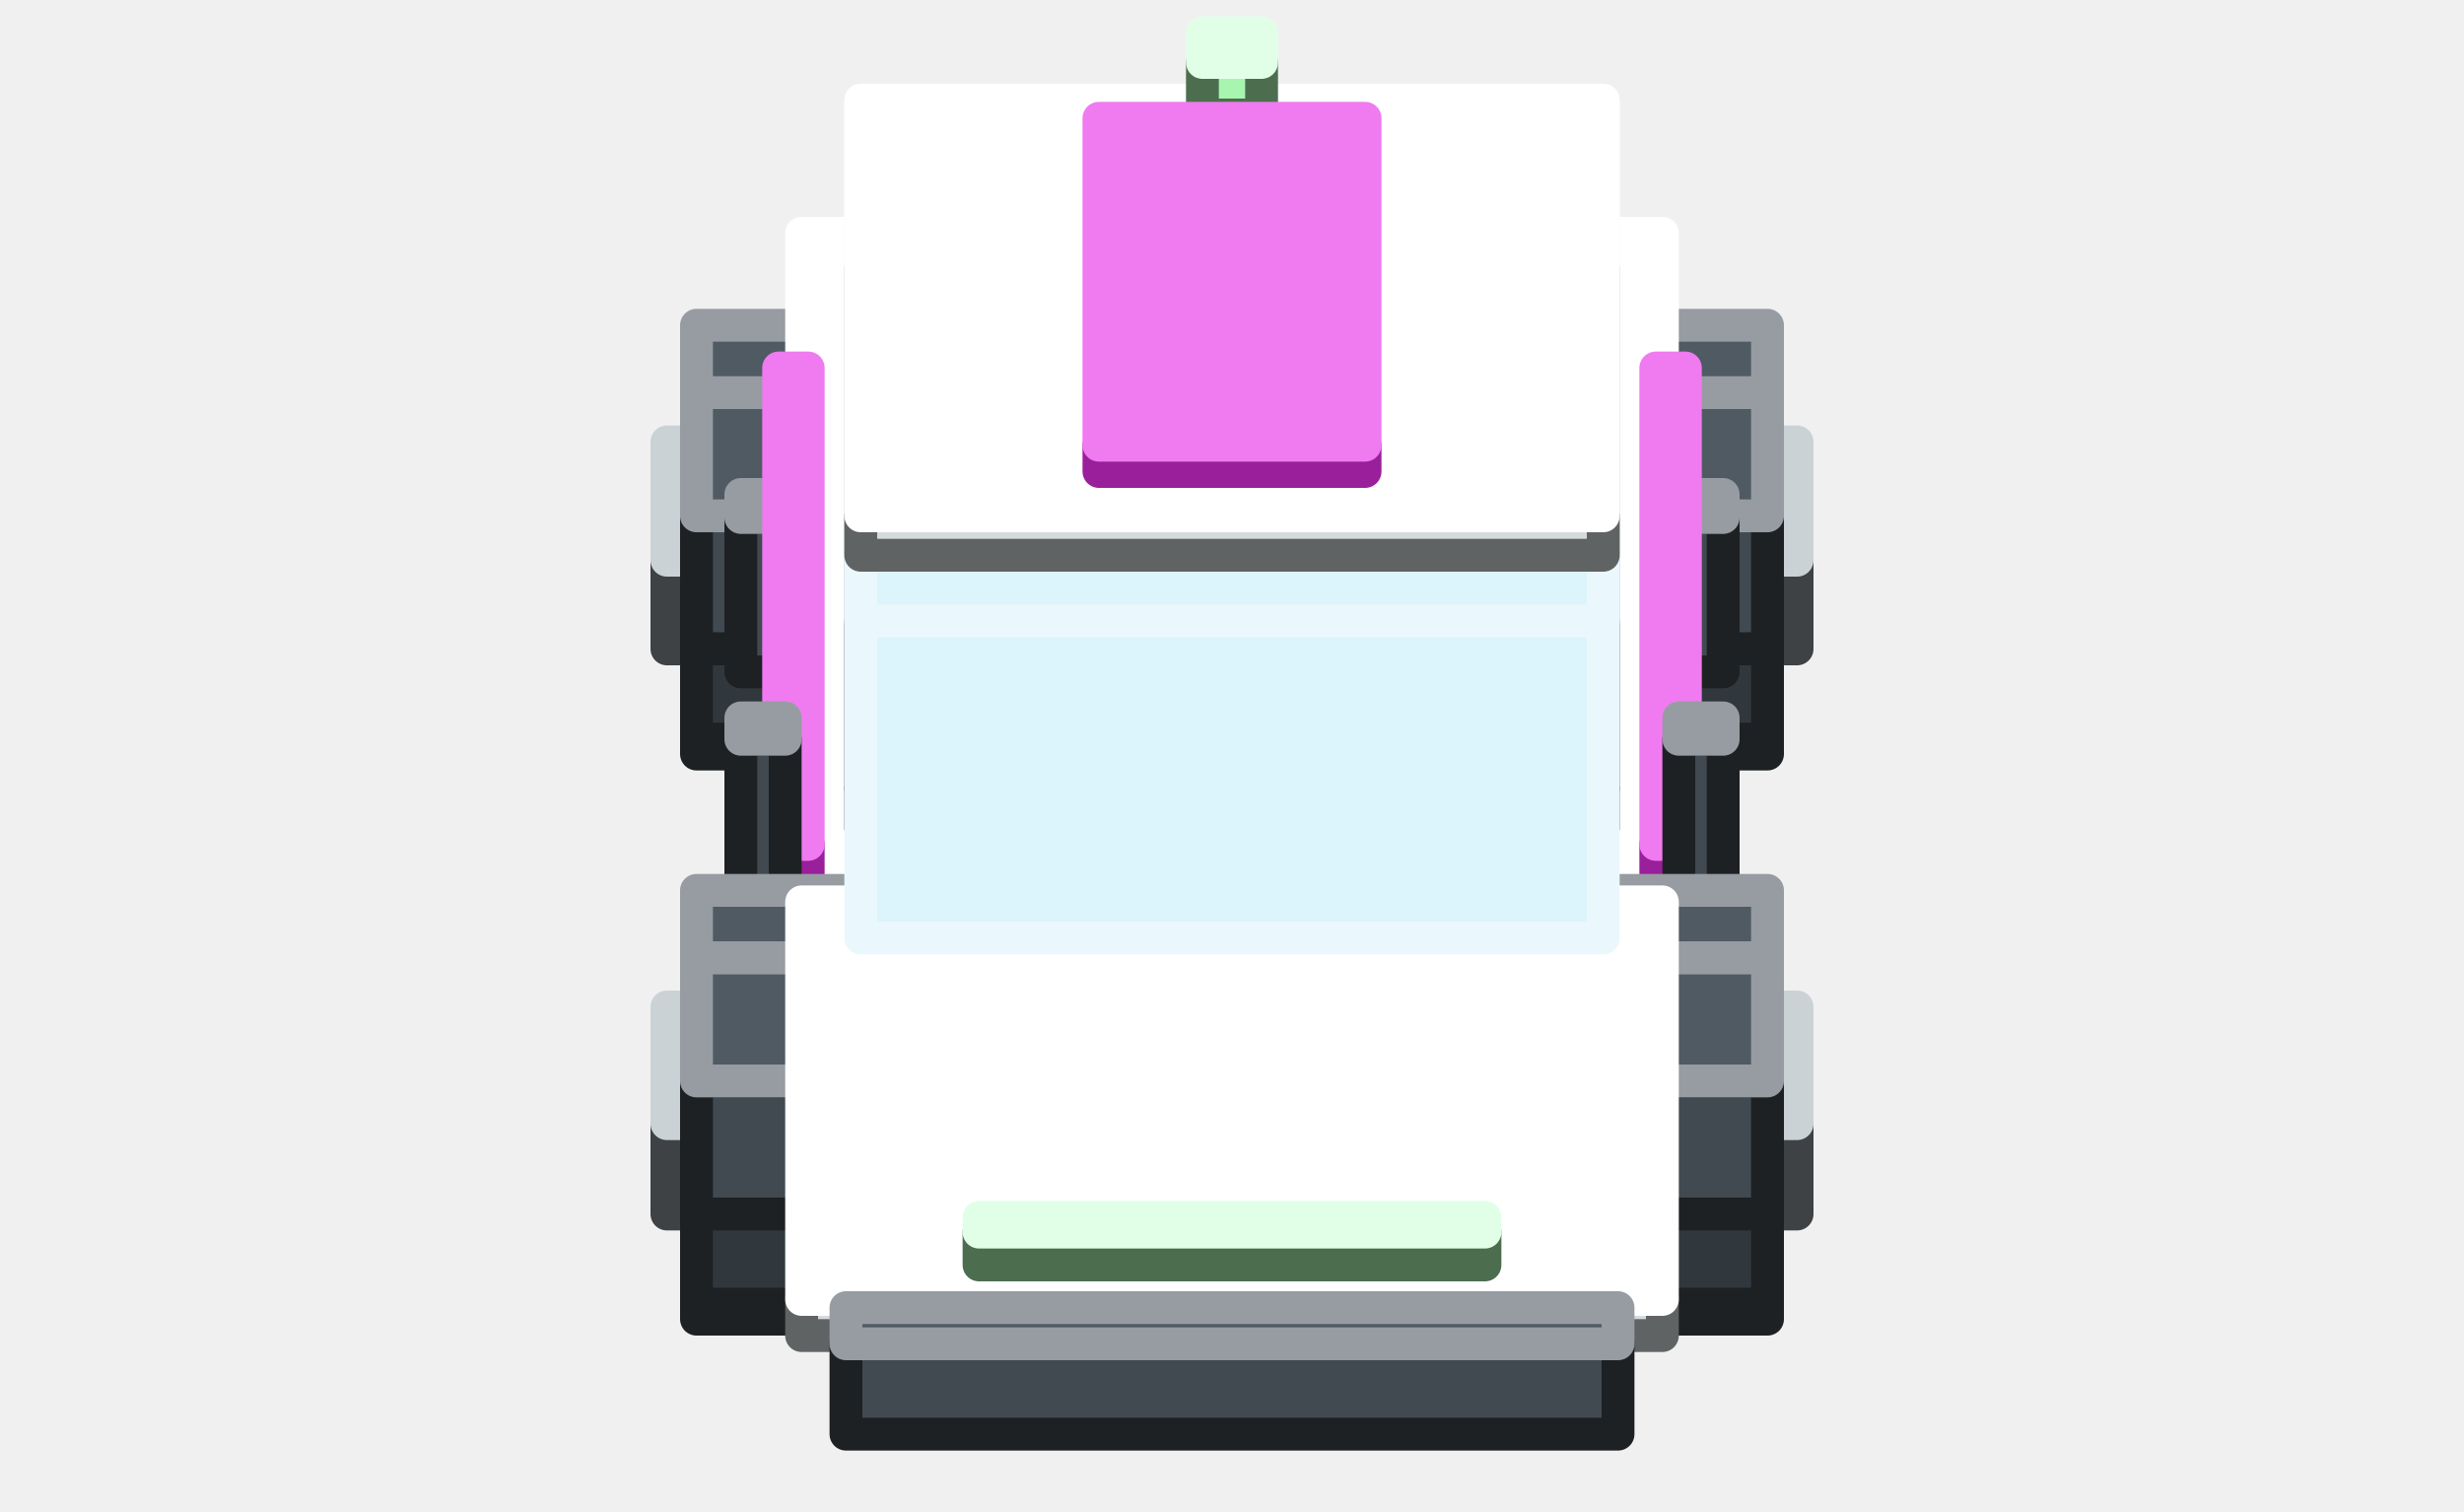
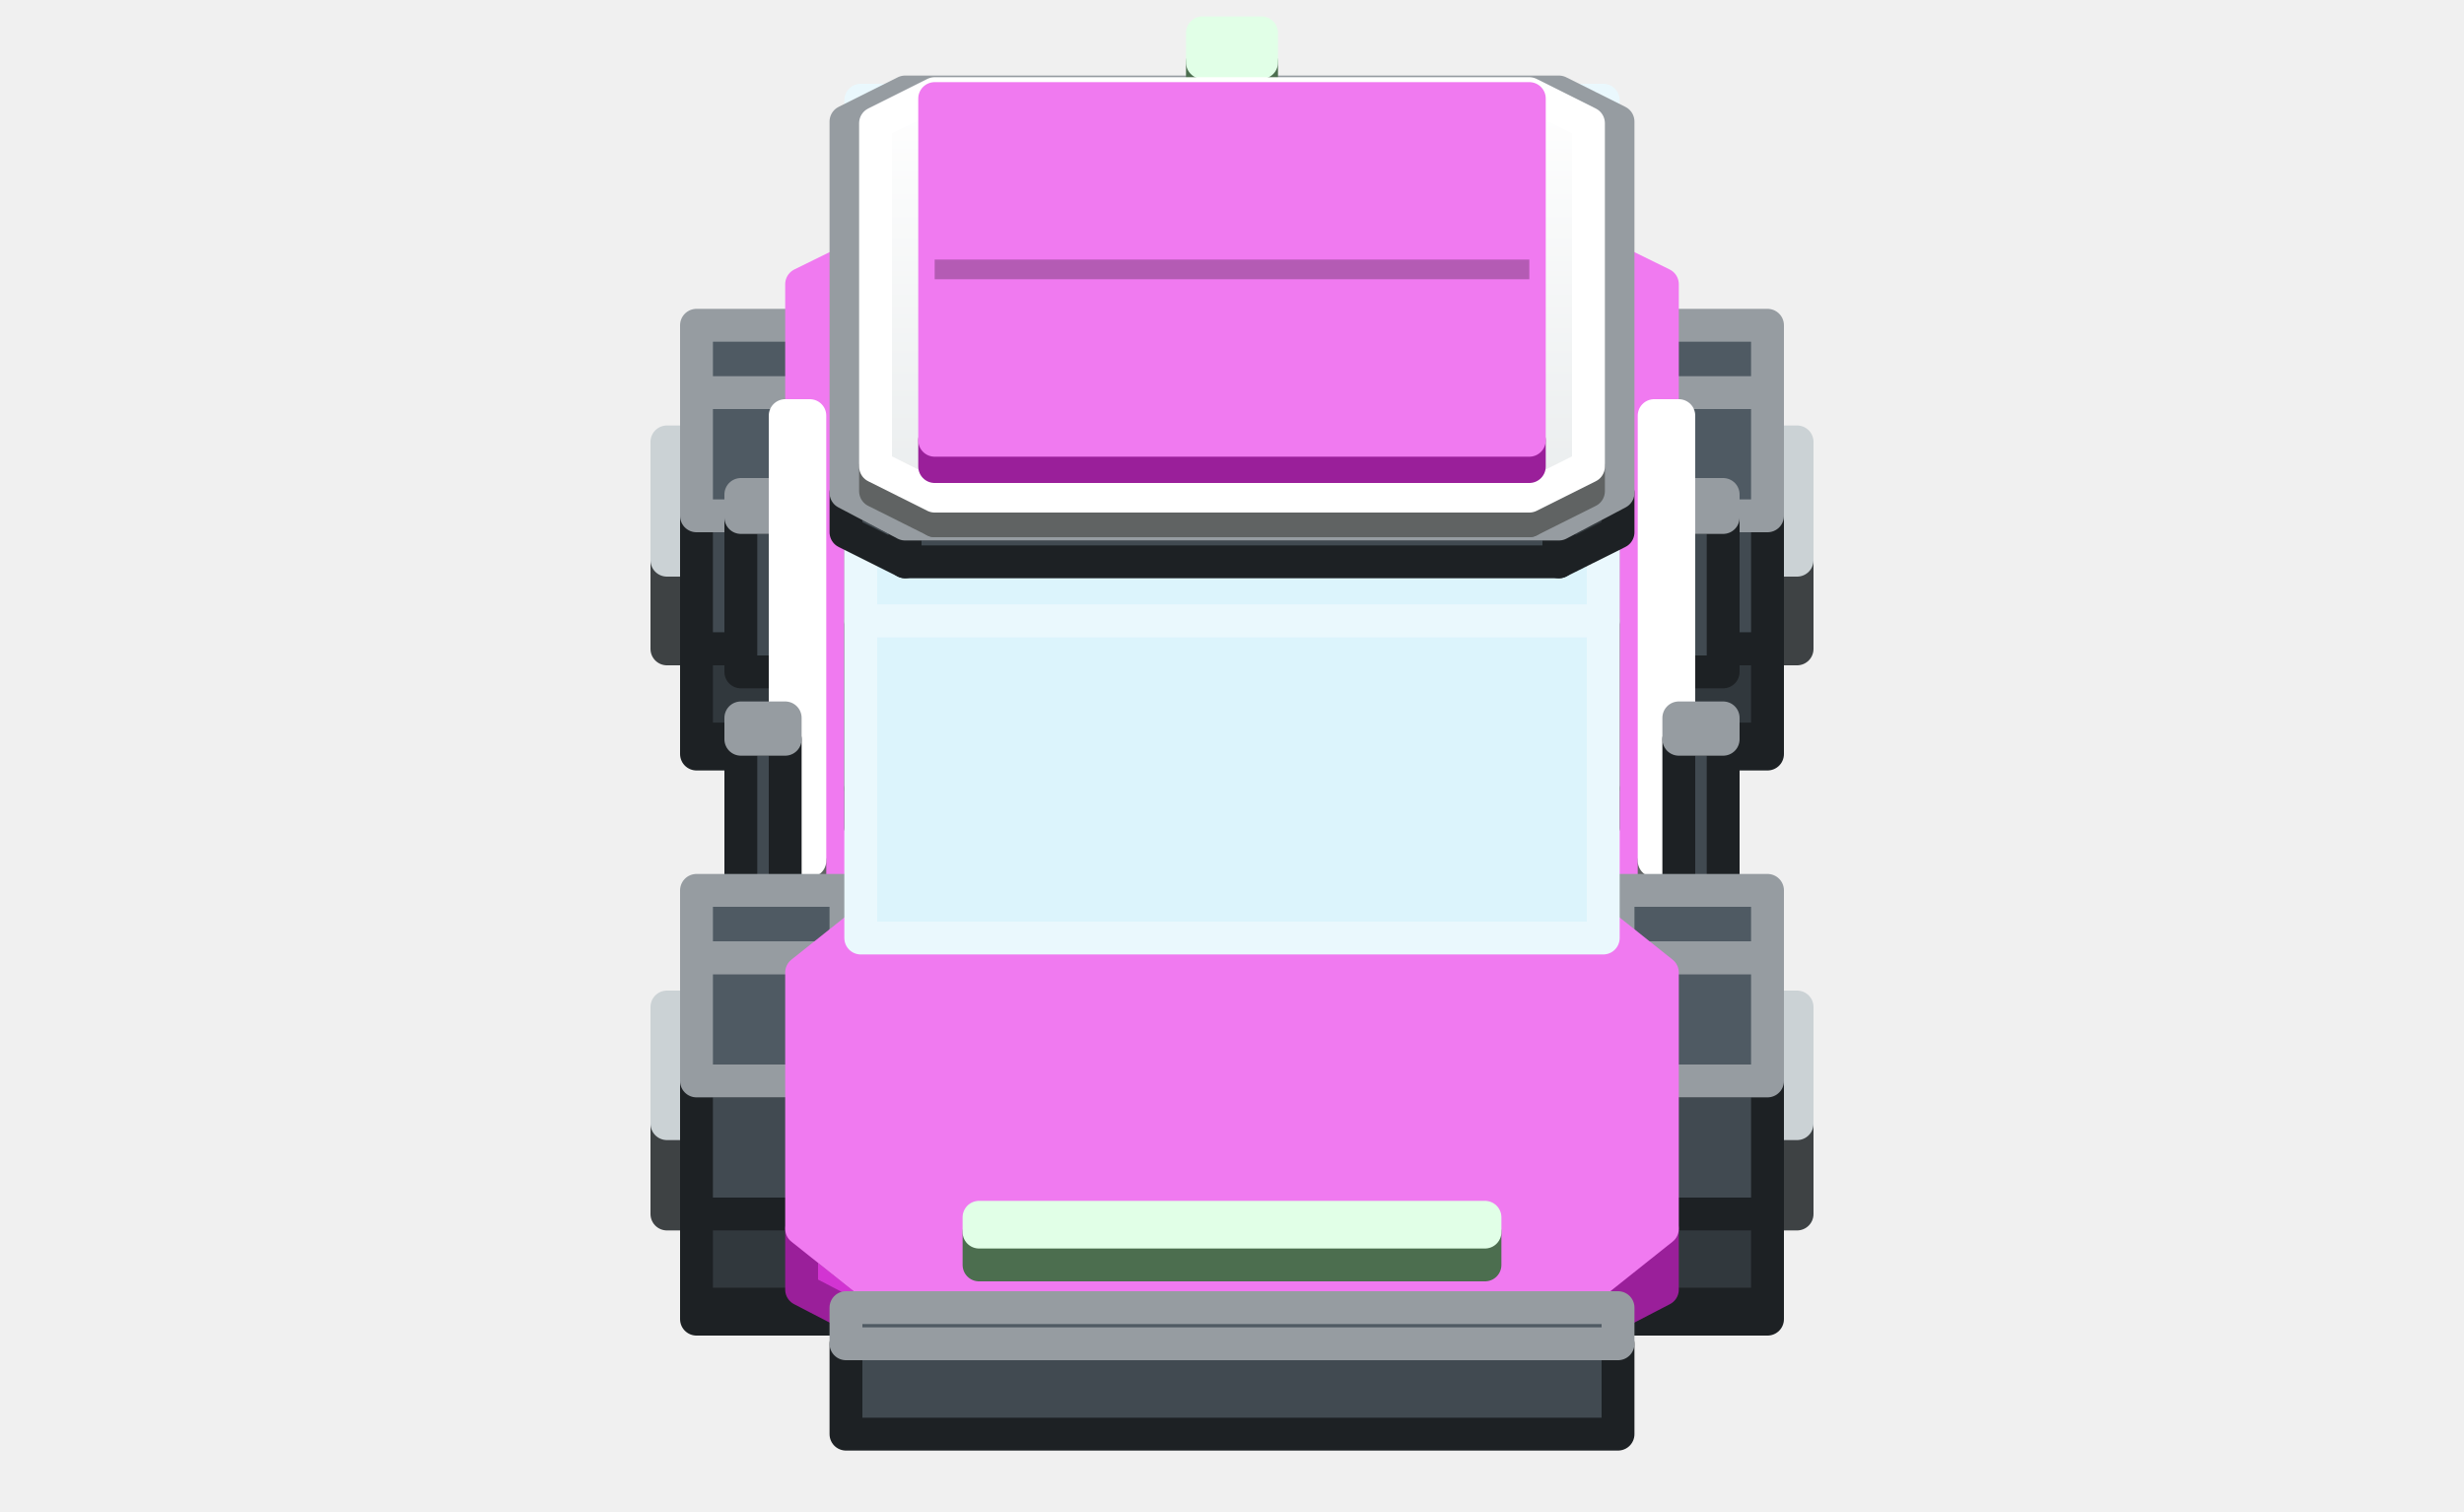
<svg xmlns="http://www.w3.org/2000/svg" width="150" height="92" viewBox="0 0 150 92">
+   <defs>
+     <linearGradient id="s0" x1="0" y1="0" x2="0" y2="1">
+       <stop offset="0" stop-color="#616B73" />
+       <stop offset="1" stop-color="#48525A" />
+     </linearGradient>
+     <linearGradient id="s1" x1="0" y1="0" x2="0" y2="1">
+       <stop offset="0" stop-color="#FFFFFF" />
+       <stop offset="1" stop-color="#EAEDEE" />
+     </linearGradient>
+   </defs>
  <g stroke-width="2" stroke-linejoin="round">
    <polygon points="98.5,27.1 51.5,27.1 51.5,21.7 98.5,21.7" fill="#414A51" stroke="#1D2124" />
    <polygon points="51.5,21.7 51.5,19.4 98.5,19.4 98.5,21.7" fill="#4F5A63" stroke="#969CA1" />
-     <polygon points="97.6,22.8 52.4,22.8 52.4,20.4 97.6,20.4" fill="#D234D2" stroke="#9A1F9A" />
-     <polygon points="52.4,20.4 52.4,19.5 97.6,19.5 97.6,20.4" fill="#F07AF0" stroke="#F07AF0" />
+     <polygon points="97.6,22.8 52.4,22.8 52.4,14.9 97.6,14.9" fill="#D234D2" stroke="#9A1F9A" />
+     <polygon points="52.4,14.9 52.4,14 97.6,14 97.6,14.9" fill="#F07AF0" stroke="#F07AF0" />
    <polygon points="109.4,34.1 109.4,38.3 107.6,38.3 107.6,34.1" fill="#8A9398" stroke="#3E4244" />
    <polygon points="109.4,38.3 109.4,39.5 107.6,39.5 107.6,38.3" fill="#686F73" stroke="#3E4244" />
    <polygon points="109.4,29.3 109.4,34.1 107.6,34.1 107.6,29.3" fill="#A8B3B9" stroke="#CBD2D5" />
    <polygon points="109.4,26.9 109.4,29.3 107.6,29.3 107.6,26.9" fill="#A8B3B9" stroke="#CBD2D5" />
    <polygon points="42.4,34.1 42.4,38.3 40.6,38.3 40.6,34.1" fill="#8A9398" stroke="#3E4244" />
    <polygon points="42.4,38.3 42.4,39.5 40.6,39.5 40.6,38.3" fill="#686F73" stroke="#3E4244" />
    <polygon points="42.4,29.3 42.4,34.1 40.6,34.1 40.6,29.3" fill="#A8B3B9" stroke="#CBD2D5" />
    <polygon points="42.4,26.9 42.4,29.3 40.6,29.3 40.6,26.9" fill="#A8B3B9" stroke="#CBD2D5" />
    <polygon points="107.6,31.4 107.6,39.5 98.5,39.5 98.5,31.4" fill="#414A51" stroke="#1D2124" />
    <polygon points="107.6,39.5 107.6,45 98.5,45 98.5,39.5" fill="#31383D" stroke="#1D2124" />
    <polygon points="107.6,45 107.6,45.9 98.5,45.9 98.5,45" fill="#31383D" stroke="#1D2124" />
    <polygon points="107.6,23.9 107.6,31.4 98.5,31.4 98.5,23.9" fill="#4F5A63" stroke="#969CA1" />
    <polygon points="107.6,19.8 107.6,23.9 98.5,23.9 98.5,19.8" fill="#4F5A63" stroke="#969CA1" />
    <polygon points="51.5,31.4 51.5,39.5 42.4,39.5 42.4,31.4" fill="#414A51" stroke="#1D2124" />
    <polygon points="51.5,39.5 51.5,45 42.4,45 42.4,39.5" fill="#31383D" stroke="#1D2124" />
    <polygon points="51.5,45 51.5,45.9 42.4,45.9 42.4,45" fill="#31383D" stroke="#1D2124" />
    <polygon points="51.5,23.9 51.5,31.4 42.4,31.4 42.4,23.9" fill="#4F5A63" stroke="#969CA1" />
    <polygon points="51.5,19.8 51.5,23.9 42.4,23.9 42.4,19.8" fill="#4F5A63" stroke="#969CA1" />
-     <polygon points="94,80.4 56,80.4 56,74.9 94,74.9" fill="#414A51" stroke="#1D2124" />
-     <polygon points="56,74.9 56,25.1 94,25.1 94,74.9" fill="#4F5A63" stroke="#969CA1" />
+     <polygon points="59.6,80.4 56,78.6 56,73.1 59.6,74.9" fill="#414A51" stroke="#1D2124" />
+     <polygon points="94,78.6 90.4,80.4 90.4,74.9 94,73.1" fill="#31383D" stroke="#1D2124" />
+     <polygon points="90.4,80.4 59.6,80.4 59.6,74.9 90.4,74.9" fill="#414A51" stroke="#1D2124" />
+     <polygon points="59.6,74.9 56,73.1 56,26.9 59.6,25.1 90.4,25.1 94,26.9 94,73.1 90.4,74.9" fill="url(#s0)" stroke="#969CA1" />
    <polygon points="104.9,40.9 102.2,40.9 102.2,31.5 104.9,31.5" fill="#414A51" stroke="#1D2124" />
    <polygon points="102.2,31.5 102.2,30.1 104.9,30.1 104.9,31.5" fill="#4F5A63" stroke="#969CA1" />
    <polygon points="47.8,40.9 45.1,40.9 45.1,31.5 47.8,31.5" fill="#414A51" stroke="#1D2124" />
    <polygon points="45.1,31.5 45.1,30.1 47.8,30.1 47.8,31.5" fill="#4F5A63" stroke="#969CA1" />
-     <polygon points="101.2,65.9 48.8,65.9 48.8,54.9 101.2,54.9" fill="#D5DBDC" stroke="#606363" />
-     <polygon points="48.8,54.9 48.8,14.2 101.2,14.2 101.2,54.9" fill="#FFFFFF" stroke="#FFFFFF" />
-     <polygon points="102.6,56.8 100.8,56.8 100.8,51.4 102.6,51.4" fill="#D234D2" stroke="#9A1F9A" />
-     <polygon points="100.8,51.4 100.8,22.4 102.6,22.4 102.6,51.4" fill="#F07AF0" stroke="#F07AF0" />
-     <polygon points="49.2,56.8 47.4,56.8 47.4,51.4 49.2,51.4" fill="#D234D2" stroke="#9A1F9A" />
-     <polygon points="47.4,51.4 47.4,22.4 49.2,22.4 49.2,51.4" fill="#F07AF0" stroke="#F07AF0" />
+     <polygon points="55.1,65.9 48.8,62.7 48.8,51.7 55.1,54.9" fill="#D234D2" stroke="#9A1F9A" />
+     <polygon points="101.2,62.7 94.9,65.9 94.9,54.9 101.2,51.7" fill="#9A1F9A" stroke="#9A1F9A" />
+     <polygon points="94.9,65.9 55.1,65.9 55.1,54.9 94.9,54.9" fill="#D234D2" stroke="#9A1F9A" />
+     <polygon points="55.1,54.9 48.8,51.7 48.8,17.3 55.1,14.2 94.9,14.2 101.2,17.3 101.2,51.7 94.9,54.9" fill="#F07AF0" stroke="#F07AF0" />
+     <polygon points="102.2,54.4 100.7,54.4 100.7,52.4 102.2,52.4" fill="#D5DBDC" stroke="#606363" />
+     <polygon points="100.7,52.4 100.7,25.3 102.2,25.3 102.2,52.4" fill="#FFFFFF" stroke="#FFFFFF" />
+     <polygon points="49.3,54.4 47.8,54.4 47.8,52.4 49.3,52.4" fill="#D5DBDC" stroke="#606363" />
+     <polygon points="47.8,52.4 47.8,25.3 49.3,25.3 49.3,52.4" fill="#FFFFFF" stroke="#FFFFFF" />
    <polygon points="104.9,54.4 102.2,54.4 102.2,45 104.9,45" fill="#414A51" stroke="#1D2124" />
    <polygon points="102.2,45 102.2,43.7 104.9,43.7 104.9,45" fill="#4F5A63" stroke="#969CA1" />
    <polygon points="47.8,54.4 45.1,54.4 45.1,45 47.8,45" fill="#414A51" stroke="#1D2124" />
    <polygon points="45.1,45 45.1,43.7 47.8,43.7 47.8,45" fill="#4F5A63" stroke="#969CA1" />
    <polygon points="109.4,68.4 109.4,72.7 107.6,72.7 107.6,68.4" fill="#8A9398" stroke="#3E4244" />
    <polygon points="109.4,72.7 109.4,73.9 107.6,73.9 107.6,72.7" fill="#686F73" stroke="#3E4244" />
    <polygon points="109.4,63.7 109.4,68.4 107.6,68.4 107.6,63.7" fill="#A8B3B9" stroke="#CBD2D5" />
    <polygon points="109.4,61.3 109.4,63.7 107.6,63.7 107.6,61.3" fill="#A8B3B9" stroke="#CBD2D5" />
    <polygon points="42.4,68.4 42.4,72.7 40.6,72.7 40.6,68.4" fill="#8A9398" stroke="#3E4244" />
    <polygon points="42.4,72.7 42.4,73.9 40.6,73.9 40.6,72.7" fill="#686F73" stroke="#3E4244" />
    <polygon points="42.4,63.7 42.4,68.4 40.6,68.4 40.6,63.7" fill="#A8B3B9" stroke="#CBD2D5" />
    <polygon points="42.4,61.3 42.4,63.7 40.6,63.7 40.6,61.3" fill="#A8B3B9" stroke="#CBD2D5" />
    <polygon points="107.6,65.8 107.6,73.9 98.5,73.9 98.5,65.8" fill="#414A51" stroke="#1D2124" />
    <polygon points="107.6,73.9 107.6,79.4 98.5,79.4 98.5,73.9" fill="#31383D" stroke="#1D2124" />
    <polygon points="107.6,79.4 107.6,80.3 98.5,80.3 98.5,79.4" fill="#31383D" stroke="#1D2124" />
    <polygon points="107.6,58.3 107.6,65.8 98.5,65.8 98.5,58.3" fill="#4F5A63" stroke="#969CA1" />
    <polygon points="107.6,54.2 107.6,58.3 98.5,58.3 98.5,54.2" fill="#4F5A63" stroke="#969CA1" />
    <polygon points="51.5,65.8 51.5,73.9 42.4,73.9 42.4,65.8" fill="#414A51" stroke="#1D2124" />
    <polygon points="51.5,73.9 51.5,79.4 42.4,79.4 42.4,73.9" fill="#31383D" stroke="#1D2124" />
    <polygon points="51.5,79.4 51.5,80.3 42.4,80.3 42.4,79.4" fill="#31383D" stroke="#1D2124" />
    <polygon points="51.5,58.3 51.5,65.8 42.4,65.8 42.4,58.3" fill="#4F5A63" stroke="#969CA1" />
    <polygon points="51.5,54.2 51.5,58.3 42.4,58.3 42.4,54.2" fill="#4F5A63" stroke="#969CA1" />
    <polygon points="97.6,50.4 52.4,50.4 52.4,48 97.6,48" fill="#414A51" stroke="#1D2124" />
-     <polygon points="52.4,48 52.4,16.3 97.6,16.3 97.6,48" fill="#4F5A63" stroke="#969CA1" />
+     <polygon points="52.4,48 52.4,16.3 97.6,16.3 97.6,48" fill="url(#s0)" stroke="#969CA1" />
+     <polygon points="52.4,32.8 52.4,31.6 97.6,31.6 97.6,32.8" fill="#000000" fill-opacity="0.25" />
+     <polygon points="74.4,48 74.4,16.3 75.6,16.3 75.6,48" fill="#000000" fill-opacity="0.25" />
    <polygon points="97.6,48 52.4,48 52.4,37.8 97.6,37.8" fill="#B4C8CF" stroke="#515A5D" />
    <polygon points="52.4,37.8 52.4,6.1 97.6,6.1 97.6,37.8" fill="#DCF4FC" stroke="#EAF8FD" />
-     <polygon points="97.6,33.8 52.4,33.8 52.4,31.4 97.6,31.4" fill="#D5DBDC" stroke="#606363" />
-     <polygon points="52.4,31.4 52.4,6.1 97.6,6.1 97.6,31.4" fill="#FFFFFF" stroke="#FFFFFF" />
+     <polygon points="55.1,34.2 51.5,32.4 51.5,30 55.1,31.9" fill="#414A51" stroke="#1D2124" />
+     <polygon points="98.5,32.4 94.9,34.2 94.9,31.9 98.5,30" fill="#31383D" stroke="#1D2124" />
+     <polygon points="94.9,34.2 55.1,34.2 55.1,31.9 94.9,31.9" fill="#414A51" stroke="#1D2124" />
+     <polygon points="55.1,31.9 51.5,30 51.5,7.4 55.1,5.6 94.9,5.6 98.5,7.4 98.5,30 94.9,31.9" fill="url(#s0)" stroke="#969CA1" />
    <polygon points="76.8,7 73.2,7 73.2,3.8 76.8,3.8" fill="#A8F5B0" stroke="#4C6E4F" />
    <polygon points="73.2,3.8 73.2,2 76.8,2 76.8,3.8" fill="#CDFFD7" stroke="#E1FFE7" />
-     <polygon points="83.1,28.7 66.9,28.7 66.9,27.1 83.1,27.1" fill="#D234D2" stroke="#9A1F9A" />
-     <polygon points="66.9,27.1 66.9,7.2 83.1,7.2 83.1,27.1" fill="#F07AF0" stroke="#F07AF0" />
-     <polygon points="101.2,81.3 48.8,81.3 48.8,79.1 101.2,79.1" fill="#D5DBDC" stroke="#606363" />
-     <polygon points="48.8,79.1 48.8,54.9 101.2,54.9 101.2,79.1" fill="#FFFFFF" stroke="#FFFFFF" />
+     <polygon points="56.9,31.7 53.3,29.9 53.3,28.4 56.9,30.2" fill="#D5DBDC" stroke="#606363" />
+     <polygon points="96.7,29.9 93.1,31.7 93.1,30.2 96.7,28.4" fill="#A1A6A6" stroke="#606363" />
+     <polygon points="93.1,31.7 56.9,31.7 56.9,30.2 93.1,30.2" fill="#D5DBDC" stroke="#606363" />
+     <polygon points="56.9,30.2 53.3,28.4 53.3,7.5 56.9,5.7 93.1,5.7 96.7,7.5 96.7,28.4 93.1,30.2" fill="url(#s1)" stroke="#FFFFFF" />
+     <polygon points="93.1,28.4 56.9,28.4 56.9,26.8 93.1,26.8" fill="#D234D2" stroke="#9A1F9A" />
+     <polygon points="56.9,26.8 56.9,6 93.1,6 93.1,26.8" fill="#F07AF0" stroke="#F07AF0" />
+     <polygon points="56.9,17 56.9,15.8 93.1,15.8 93.1,17" fill="#000000" fill-opacity="0.25" />
+     <polygon points="54.2,81.3 48.8,78.5 48.8,74.8 54.2,79.1" fill="#D234D2" stroke="#9A1F9A" />
+     <polygon points="101.2,78.5 95.8,81.3 95.8,79.1 101.2,74.8" fill="#9A1F9A" stroke="#9A1F9A" />
+     <polygon points="95.8,81.3 54.2,81.3 54.2,79.1 95.8,79.1" fill="#D234D2" stroke="#9A1F9A" />
+     <polygon points="54.2,79.1 48.8,74.8 48.8,59.2 54.2,54.9 95.8,54.9 101.2,59.2 101.2,74.8 95.8,79.1" fill="#F07AF0" stroke="#F07AF0" />
    <polygon points="52.4,57.1 52.4,37.8 97.6,37.8 97.6,57.1" fill="#DCF4FC" stroke="#EAF8FD" />
    <polygon points="98.5,87.3 51.5,87.3 51.5,81.8 98.5,81.8" fill="#414A51" stroke="#1D2124" />
    <polygon points="51.5,81.8 51.5,79.6 98.5,79.6 98.5,81.8" fill="#4F5A63" stroke="#969CA1" />
    <polygon points="90.4,77 59.6,77 59.6,75 90.4,75" fill="#A8F5B0" stroke="#4C6E4F" />
    <polygon points="59.6,75 59.6,74.1 90.4,74.1 90.4,75" fill="#CDFFD7" stroke="#E1FFE7" />
  </g>
</svg>
